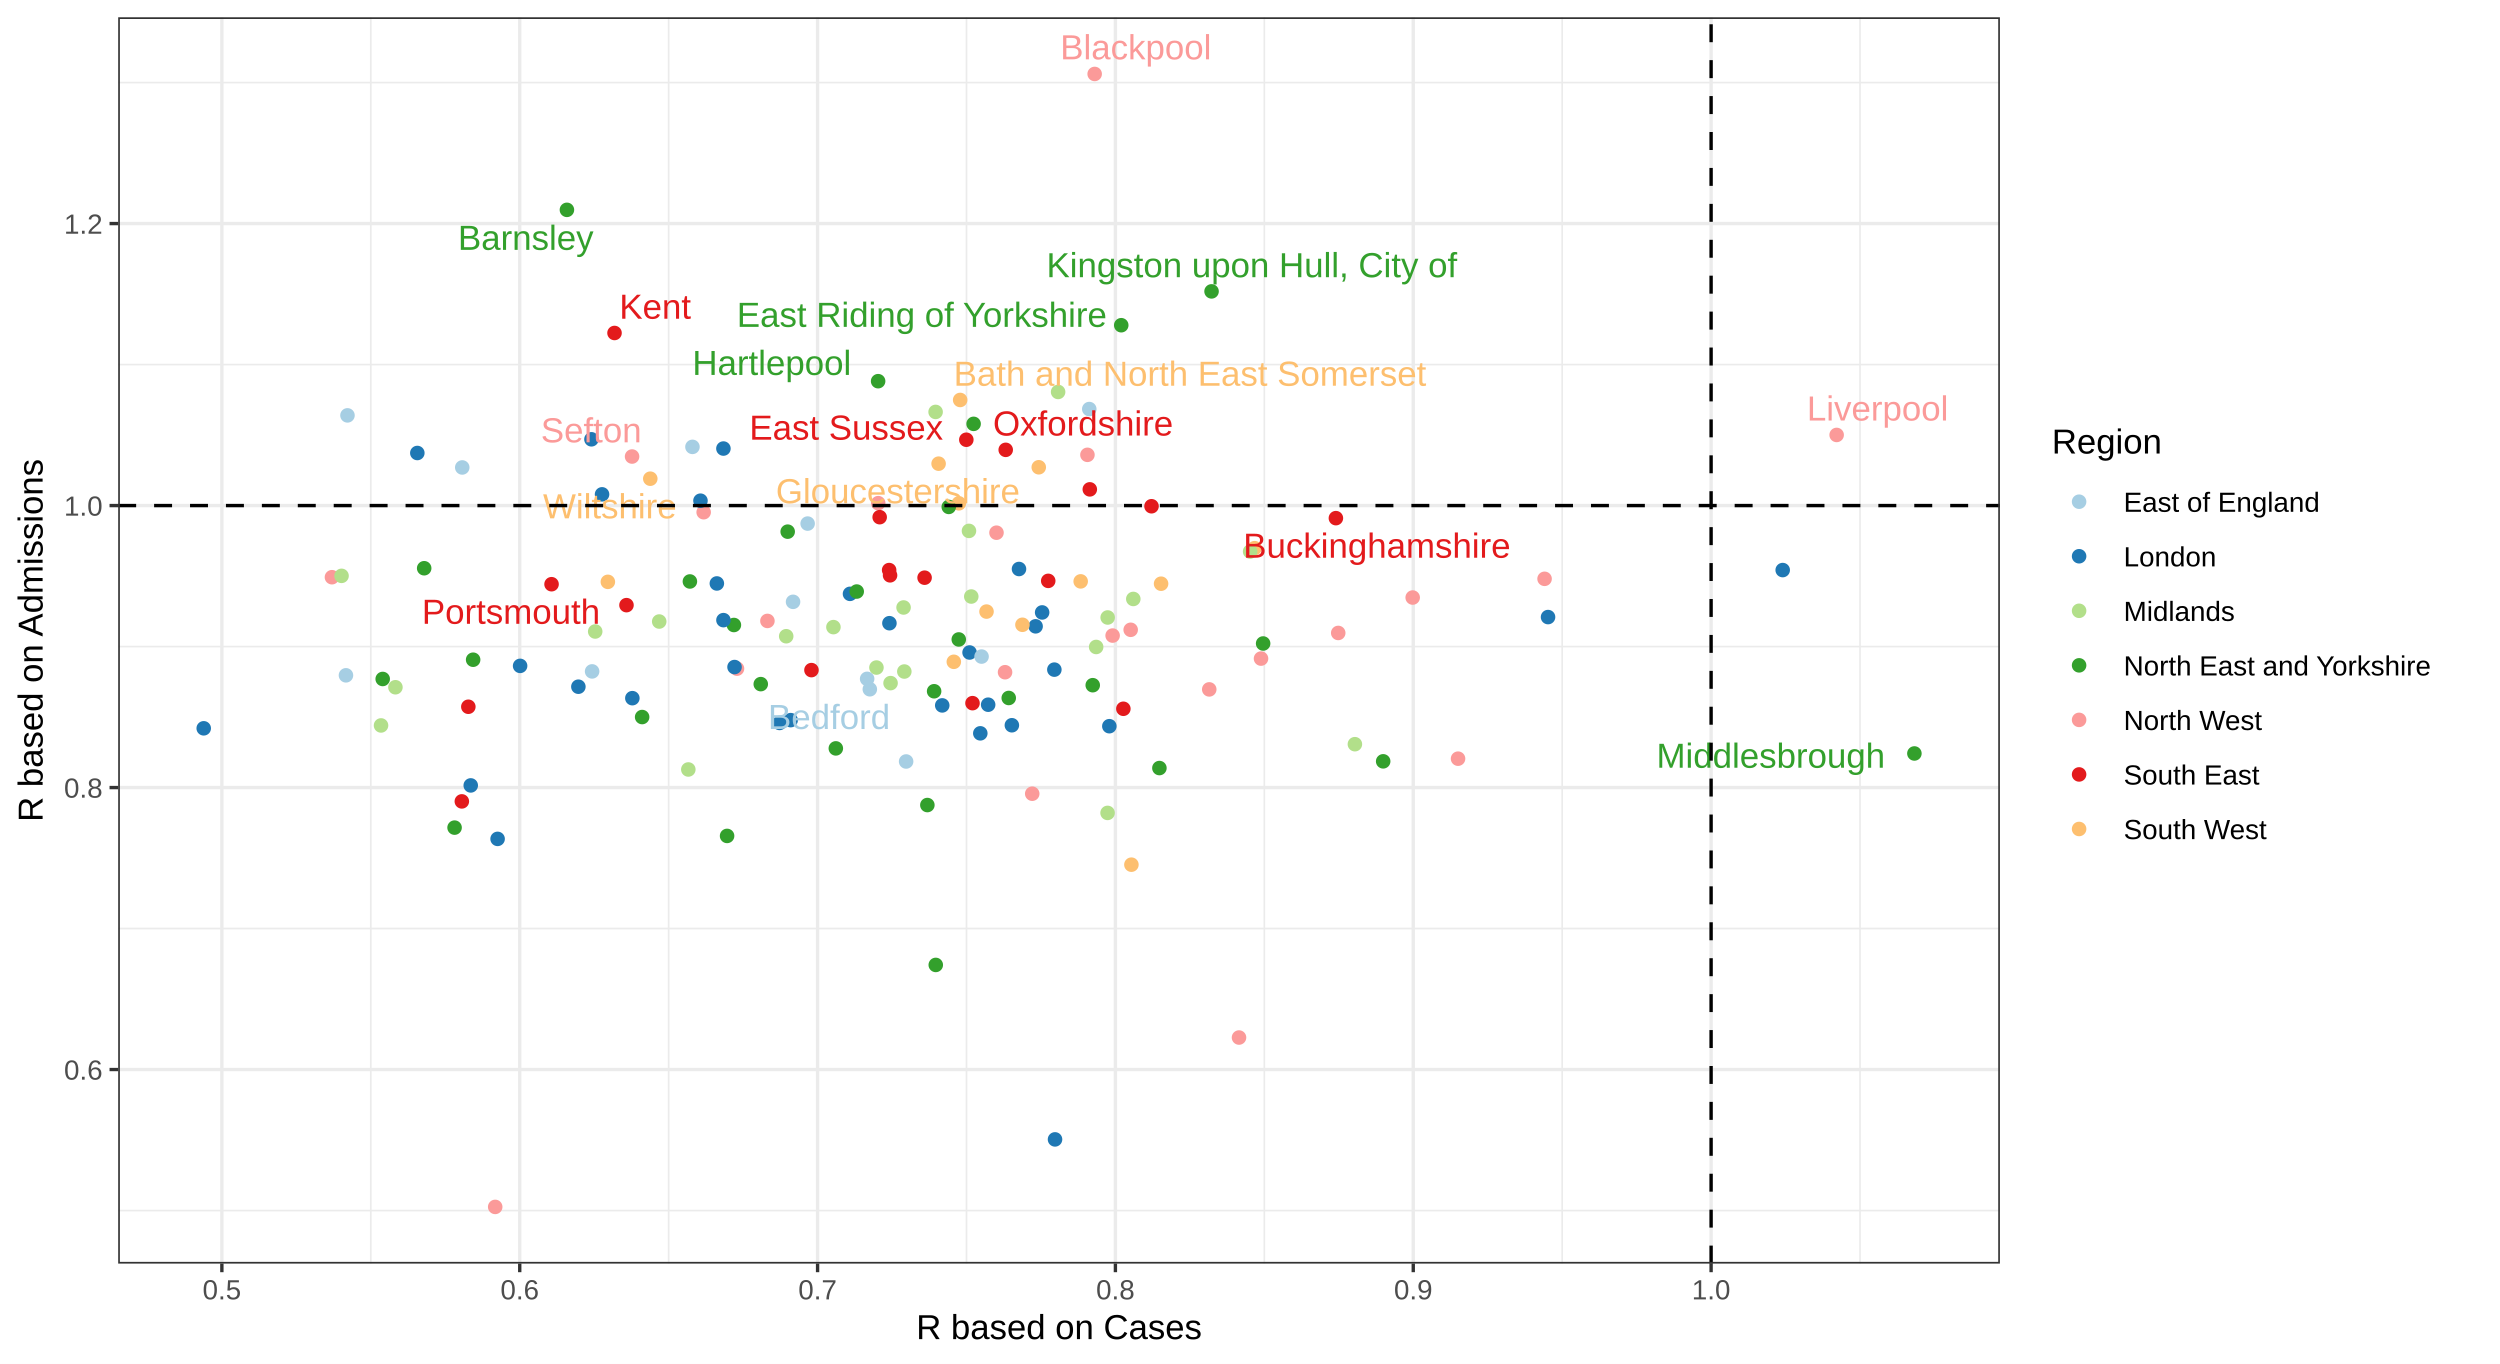
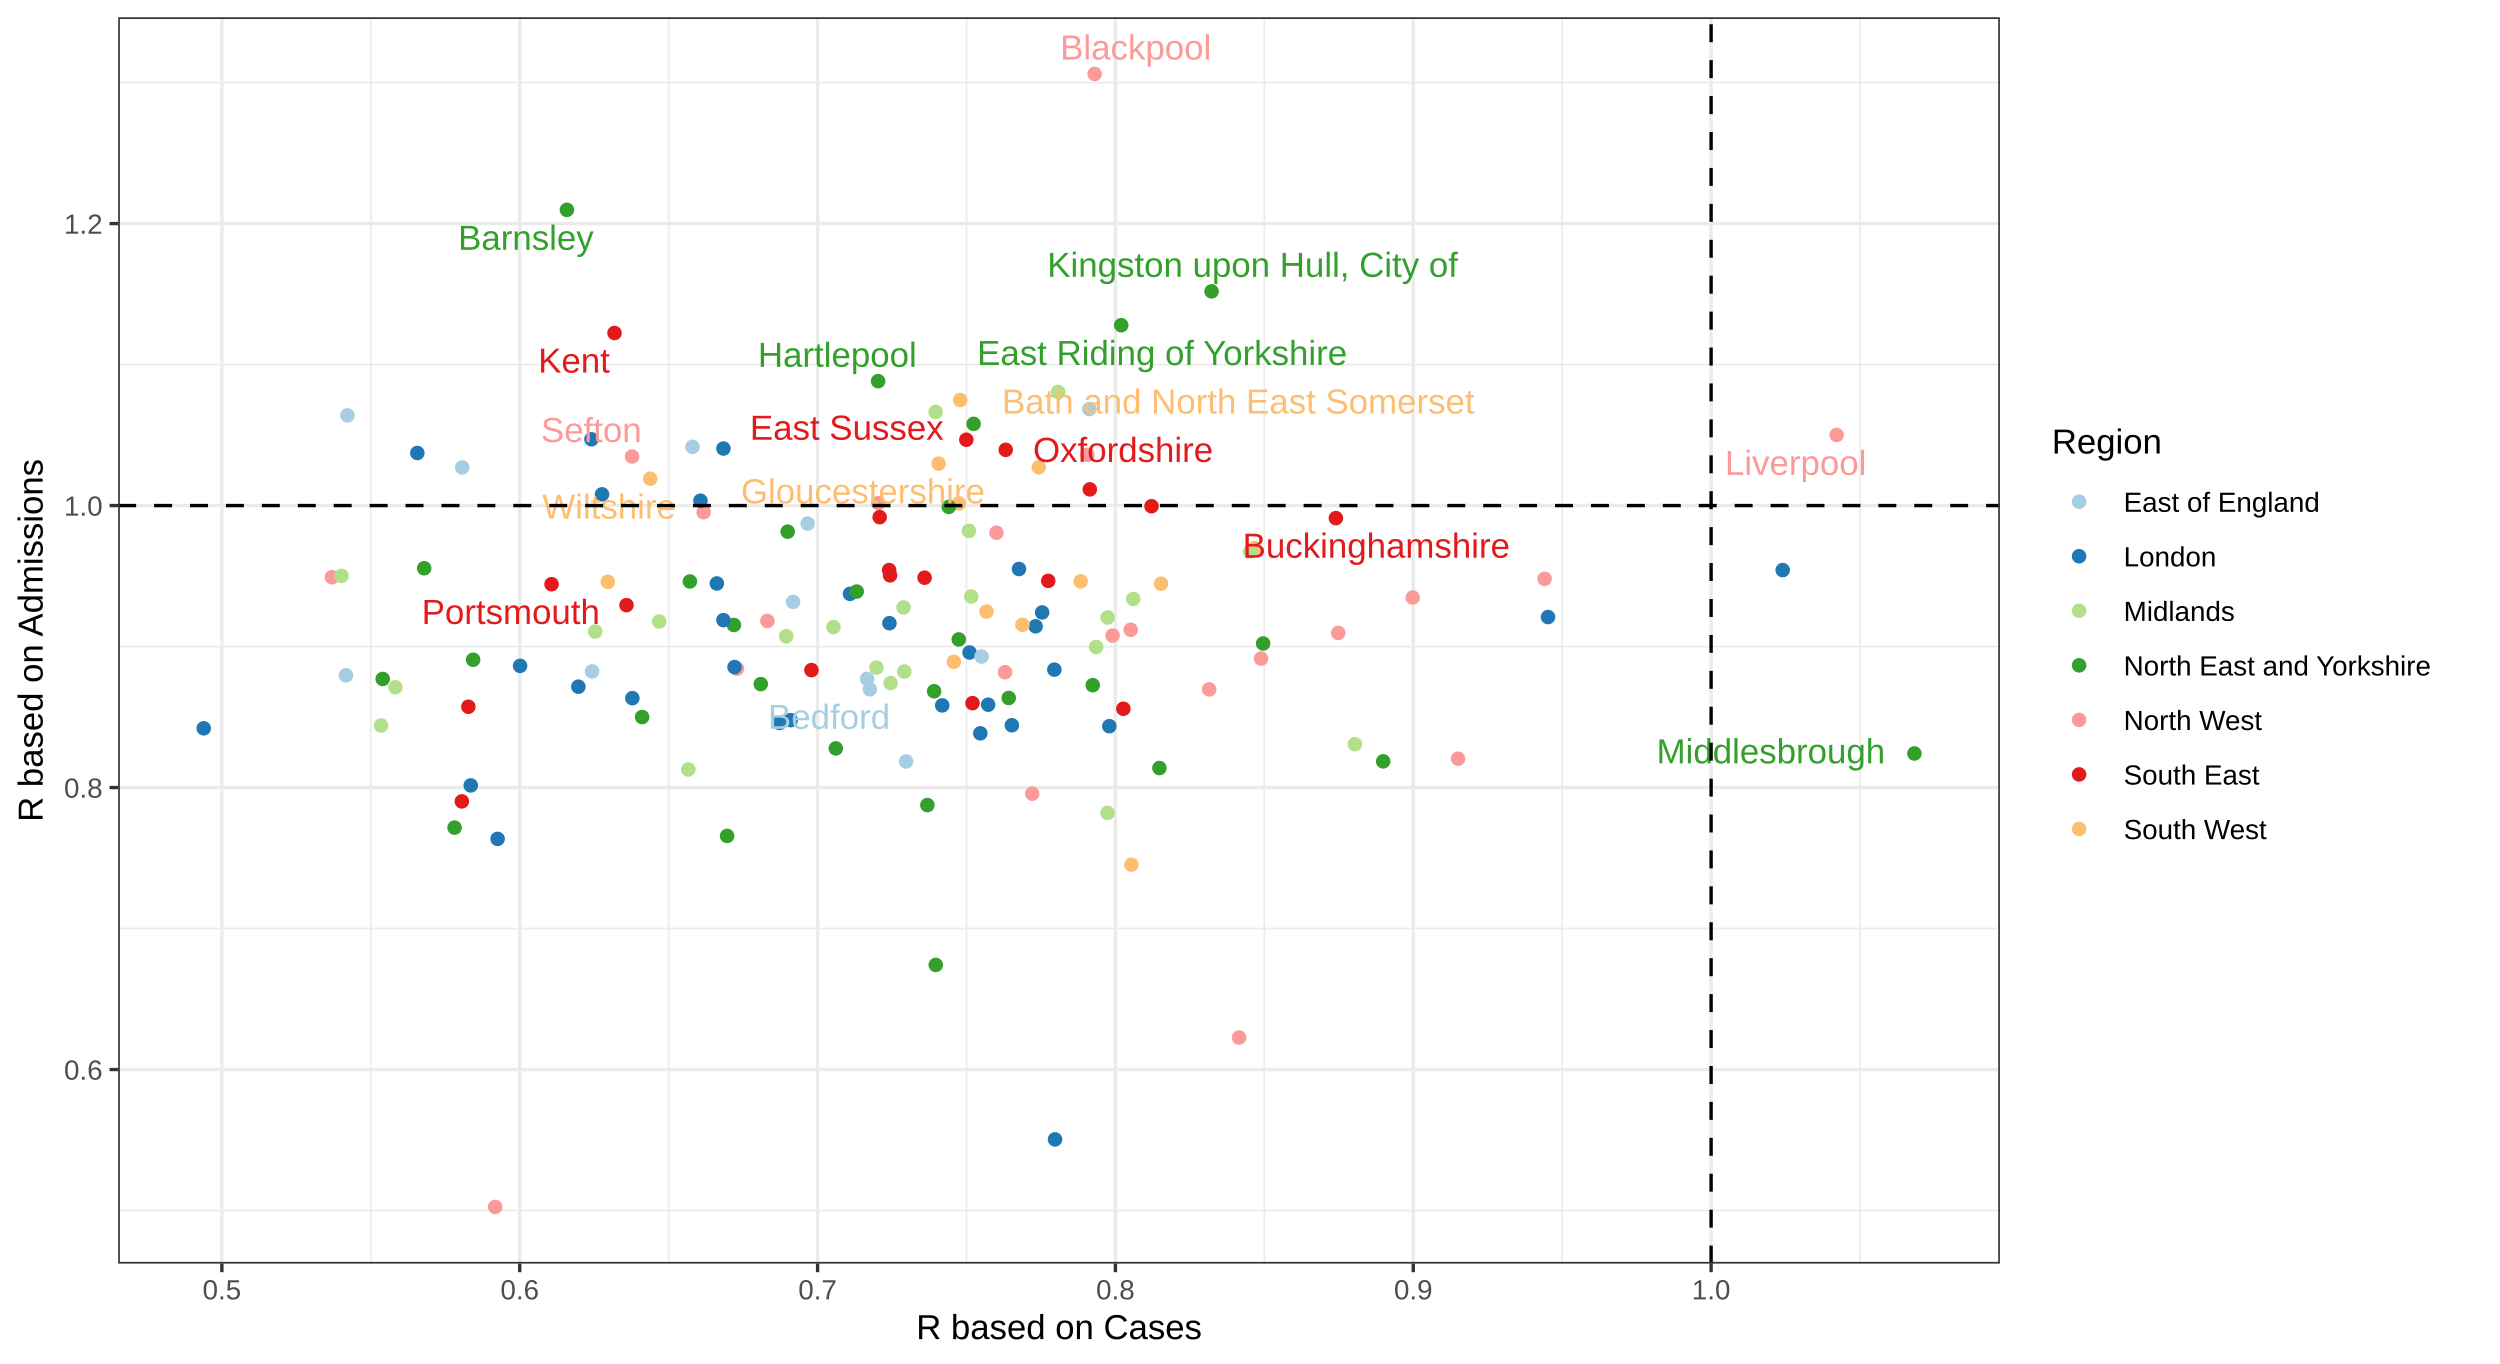
<svg xmlns="http://www.w3.org/2000/svg" class="svglite" width="792.00pt" height="432.00pt" viewBox="0 0 792.00 432.00">
  <defs>
    <style type="text/css">
    .svglite line, .svglite polyline, .svglite polygon, .svglite path, .svglite rect, .svglite circle {
      fill: none;
      stroke: #000000;
      stroke-linecap: round;
      stroke-linejoin: round;
      stroke-miterlimit: 10.00;
    }
    .svglite text {
      white-space: pre;
    }
  </style>
  </defs>
  <rect width="100%" height="100%" style="stroke: none; fill: #FFFFFF;" />
  <defs>
    <clipPath id="cpMC4wMHw3OTIuMDB8MC4wMHw0MzIuMDA=">
      <rect x="0.00" y="0.00" width="792.00" height="432.00" />
    </clipPath>
  </defs>
  <g clip-path="url(#cpMC4wMHw3OTIuMDB8MC4wMHw0MzIuMDA=)">
    <rect x="-0" y="0.00" width="792.00" height="432.00" style="stroke-width: 1.07; stroke: #FFFFFF; fill: #FFFFFF;" />
  </g>
  <defs>
    <clipPath id="cpMzcuNDR8NjMzLjU4fDUuNDh8NDAwLjI5">
      <rect x="37.44" y="5.48" width="596.13" height="394.82" />
    </clipPath>
  </defs>
  <g clip-path="url(#cpMzcuNDR8NjMzLjU4fDUuNDh8NDAwLjI5)">
    <rect x="37.44" y="5.48" width="596.13" height="394.82" style="stroke-width: 1.07; stroke: none; fill: #FFFFFF;" />
    <polyline points="37.44,383.50 633.58,383.50 " style="stroke-width: 0.53; stroke: #EBEBEB; stroke-linecap: butt;" />
    <polyline points="37.44,294.16 633.58,294.16 " style="stroke-width: 0.53; stroke: #EBEBEB; stroke-linecap: butt;" />
    <polyline points="37.44,204.83 633.58,204.83 " style="stroke-width: 0.53; stroke: #EBEBEB; stroke-linecap: butt;" />
    <polyline points="37.44,115.50 633.58,115.50 " style="stroke-width: 0.53; stroke: #EBEBEB; stroke-linecap: butt;" />
    <polyline points="37.44,26.16 633.58,26.16 " style="stroke-width: 0.53; stroke: #EBEBEB; stroke-linecap: butt;" />
    <polyline points="117.47,400.29 117.47,5.48 " style="stroke-width: 0.53; stroke: #EBEBEB; stroke-linecap: butt;" />
    <polyline points="211.83,400.29 211.83,5.48 " style="stroke-width: 0.53; stroke: #EBEBEB; stroke-linecap: butt;" />
    <polyline points="306.19,400.29 306.19,5.48 " style="stroke-width: 0.53; stroke: #EBEBEB; stroke-linecap: butt;" />
    <polyline points="400.54,400.29 400.54,5.48 " style="stroke-width: 0.53; stroke: #EBEBEB; stroke-linecap: butt;" />
    <polyline points="494.90,400.29 494.90,5.48 " style="stroke-width: 0.53; stroke: #EBEBEB; stroke-linecap: butt;" />
    <polyline points="589.26,400.29 589.26,5.48 " style="stroke-width: 0.53; stroke: #EBEBEB; stroke-linecap: butt;" />
    <polyline points="37.44,338.83 633.58,338.83 " style="stroke-width: 1.07; stroke: #EBEBEB; stroke-linecap: butt;" />
    <polyline points="37.44,249.50 633.58,249.50 " style="stroke-width: 1.07; stroke: #EBEBEB; stroke-linecap: butt;" />
    <polyline points="37.44,160.16 633.58,160.16 " style="stroke-width: 1.07; stroke: #EBEBEB; stroke-linecap: butt;" />
    <polyline points="37.44,70.83 633.58,70.83 " style="stroke-width: 1.07; stroke: #EBEBEB; stroke-linecap: butt;" />
    <polyline points="70.29,400.29 70.29,5.48 " style="stroke-width: 1.07; stroke: #EBEBEB; stroke-linecap: butt;" />
    <polyline points="164.65,400.29 164.65,5.48 " style="stroke-width: 1.07; stroke: #EBEBEB; stroke-linecap: butt;" />
    <polyline points="259.01,400.29 259.01,5.48 " style="stroke-width: 1.07; stroke: #EBEBEB; stroke-linecap: butt;" />
    <polyline points="353.36,400.29 353.36,5.48 " style="stroke-width: 1.07; stroke: #EBEBEB; stroke-linecap: butt;" />
    <polyline points="447.72,400.29 447.72,5.48 " style="stroke-width: 1.07; stroke: #EBEBEB; stroke-linecap: butt;" />
    <polyline points="542.08,400.29 542.08,5.48 " style="stroke-width: 1.07; stroke: #EBEBEB; stroke-linecap: butt;" />
    <circle cx="328.08" cy="198.42" r="1.95" style="stroke-width: 0.71; stroke: #1F78B4; fill: #1F78B4;" />
    <circle cx="229.18" cy="142.10" r="1.95" style="stroke-width: 0.71; stroke: #1F78B4; fill: #1F78B4;" />
    <circle cx="179.60" cy="66.48" r="1.95" style="stroke-width: 0.71; stroke: #33A02C; fill: #33A02C;" />
    <circle cx="304.18" cy="126.71" r="1.95" style="stroke-width: 0.71; stroke: #FDBF6F; fill: #FDBF6F;" />
    <circle cx="275.56" cy="218.36" r="1.95" style="stroke-width: 0.71; stroke: #A6CEE3; fill: #A6CEE3;" />
    <circle cx="334.02" cy="212.14" r="1.95" style="stroke-width: 0.71; stroke: #1F78B4; fill: #1F78B4;" />
    <circle cx="282.13" cy="216.41" r="1.95" style="stroke-width: 0.71; stroke: #B2DF8A; fill: #B2DF8A;" />
    <circle cx="327.01" cy="251.45" r="1.95" style="stroke-width: 0.71; stroke: #FB9A99; fill: #FB9A99;" />
    <circle cx="346.79" cy="23.43" r="1.95" style="stroke-width: 0.71; stroke: #FB9A99; fill: #FB9A99;" />
    <circle cx="392.52" cy="328.69" r="1.95" style="stroke-width: 0.71; stroke: #FB9A99; fill: #FB9A99;" />
    <circle cx="303.77" cy="159.45" r="1.95" style="stroke-width: 0.71; stroke: #FDBF6F; fill: #FDBF6F;" />
    <circle cx="198.47" cy="191.71" r="1.95" style="stroke-width: 0.71; stroke: #E31A1C; fill: #E31A1C;" />
    <circle cx="293.79" cy="255.04" r="1.95" style="stroke-width: 0.71; stroke: #33A02C; fill: #33A02C;" />
    <circle cx="227.10" cy="184.84" r="1.95" style="stroke-width: 0.71; stroke: #1F78B4; fill: #1F78B4;" />
    <circle cx="364.80" cy="160.38" r="1.95" style="stroke-width: 0.71; stroke: #E31A1C; fill: #E31A1C;" />
    <circle cx="192.57" cy="184.33" r="1.95" style="stroke-width: 0.71; stroke: #FDBF6F; fill: #FDBF6F;" />
    <circle cx="149.13" cy="248.82" r="1.95" style="stroke-width: 0.71; stroke: #1F78B4; fill: #1F78B4;" />
    <circle cx="423.21" cy="164.15" r="1.95" style="stroke-width: 0.71; stroke: #E31A1C; fill: #E31A1C;" />
    <circle cx="318.40" cy="212.96" r="1.95" style="stroke-width: 0.71; stroke: #FB9A99; fill: #FB9A99;" />
    <circle cx="264.79" cy="237.09" r="1.95" style="stroke-width: 0.71; stroke: #33A02C; fill: #33A02C;" />
    <circle cx="251.24" cy="190.66" r="1.95" style="stroke-width: 0.71; stroke: #A6CEE3; fill: #A6CEE3;" />
    <circle cx="330.15" cy="194.02" r="1.95" style="stroke-width: 0.71; stroke: #1F78B4; fill: #1F78B4;" />
    <circle cx="274.71" cy="215.06" r="1.95" style="stroke-width: 0.71; stroke: #A6CEE3; fill: #A6CEE3;" />
    <circle cx="315.69" cy="168.76" r="1.95" style="stroke-width: 0.71; stroke: #FB9A99; fill: #FB9A99;" />
    <circle cx="344.50" cy="144.09" r="1.95" style="stroke-width: 0.71; stroke: #FB9A99; fill: #FB9A99;" />
    <circle cx="367.30" cy="243.32" r="1.95" style="stroke-width: 0.71; stroke: #33A02C; fill: #33A02C;" />
    <circle cx="307.70" cy="188.98" r="1.95" style="stroke-width: 0.71; stroke: #B2DF8A; fill: #B2DF8A;" />
    <circle cx="334.23" cy="360.96" r="1.95" style="stroke-width: 0.71; stroke: #1F78B4; fill: #1F78B4;" />
    <circle cx="232.50" cy="198.00" r="1.95" style="stroke-width: 0.71; stroke: #33A02C; fill: #33A02C;" />
    <circle cx="241.01" cy="216.73" r="1.95" style="stroke-width: 0.71; stroke: #33A02C; fill: #33A02C;" />
    <circle cx="277.66" cy="211.48" r="1.95" style="stroke-width: 0.71; stroke: #B2DF8A; fill: #B2DF8A;" />
    <circle cx="335.21" cy="124.17" r="1.95" style="stroke-width: 0.71; stroke: #B2DF8A; fill: #B2DF8A;" />
    <circle cx="302.17" cy="209.66" r="1.95" style="stroke-width: 0.71; stroke: #FDBF6F; fill: #FDBF6F;" />
    <circle cx="296.45" cy="305.69" r="1.95" style="stroke-width: 0.71; stroke: #33A02C; fill: #33A02C;" />
    <circle cx="329.08" cy="148.03" r="1.95" style="stroke-width: 0.71; stroke: #FDBF6F; fill: #FDBF6F;" />
    <circle cx="286.25" cy="192.45" r="1.95" style="stroke-width: 0.71; stroke: #B2DF8A; fill: #B2DF8A;" />
    <circle cx="281.77" cy="197.43" r="1.95" style="stroke-width: 0.71; stroke: #1F78B4; fill: #1F78B4;" />
    <circle cx="355.21" cy="103.03" r="1.95" style="stroke-width: 0.71; stroke: #33A02C; fill: #33A02C;" />
    <circle cx="306.13" cy="139.31" r="1.95" style="stroke-width: 0.71; stroke: #E31A1C; fill: #E31A1C;" />
    <circle cx="187.37" cy="139.17" r="1.95" style="stroke-width: 0.71; stroke: #1F78B4; fill: #1F78B4;" />
    <circle cx="110.08" cy="131.59" r="1.95" style="stroke-width: 0.71; stroke: #A6CEE3; fill: #A6CEE3;" />
    <circle cx="230.34" cy="264.82" r="1.95" style="stroke-width: 0.71; stroke: #33A02C; fill: #33A02C;" />
    <circle cx="297.35" cy="146.89" r="1.95" style="stroke-width: 0.71; stroke: #FDBF6F; fill: #FDBF6F;" />
    <circle cx="183.23" cy="217.55" r="1.95" style="stroke-width: 0.71; stroke: #1F78B4; fill: #1F78B4;" />
    <circle cx="358.20" cy="199.52" r="1.95" style="stroke-width: 0.71; stroke: #FB9A99; fill: #FB9A99;" />
    <circle cx="564.76" cy="180.60" r="1.95" style="stroke-width: 0.71; stroke: #1F78B4; fill: #1F78B4;" />
    <circle cx="257.07" cy="212.29" r="1.95" style="stroke-width: 0.71; stroke: #E31A1C; fill: #E31A1C;" />
    <circle cx="313.05" cy="223.25" r="1.95" style="stroke-width: 0.71; stroke: #1F78B4; fill: #1F78B4;" />
    <circle cx="307.16" cy="206.71" r="1.95" style="stroke-width: 0.71; stroke: #1F78B4; fill: #1F78B4;" />
    <circle cx="278.19" cy="120.76" r="1.95" style="stroke-width: 0.71; stroke: #33A02C; fill: #33A02C;" />
    <circle cx="269.28" cy="188.13" r="1.95" style="stroke-width: 0.71; stroke: #1F78B4; fill: #1F78B4;" />
    <circle cx="306.97" cy="168.19" r="1.95" style="stroke-width: 0.71; stroke: #B2DF8A; fill: #B2DF8A;" />
    <circle cx="146.44" cy="148.09" r="1.95" style="stroke-width: 0.71; stroke: #A6CEE3; fill: #A6CEE3;" />
    <circle cx="351.44" cy="230.06" r="1.95" style="stroke-width: 0.71; stroke: #1F78B4; fill: #1F78B4;" />
    <circle cx="250.48" cy="228.14" r="1.95" style="stroke-width: 0.71; stroke: #1F78B4; fill: #1F78B4;" />
    <circle cx="345.25" cy="155.03" r="1.95" style="stroke-width: 0.71; stroke: #E31A1C; fill: #E31A1C;" />
    <circle cx="157.64" cy="265.76" r="1.95" style="stroke-width: 0.71; stroke: #1F78B4; fill: #1F78B4;" />
    <circle cx="490.42" cy="195.49" r="1.95" style="stroke-width: 0.71; stroke: #1F78B4; fill: #1F78B4;" />
    <circle cx="194.68" cy="105.49" r="1.95" style="stroke-width: 0.71; stroke: #E31A1C; fill: #E31A1C;" />
    <circle cx="383.82" cy="92.31" r="1.95" style="stroke-width: 0.71; stroke: #33A02C; fill: #33A02C;" />
    <circle cx="320.56" cy="229.76" r="1.95" style="stroke-width: 0.71; stroke: #1F78B4; fill: #1F78B4;" />
    <circle cx="303.74" cy="202.58" r="1.95" style="stroke-width: 0.71; stroke: #33A02C; fill: #33A02C;" />
    <circle cx="105.16" cy="182.86" r="1.95" style="stroke-width: 0.71; stroke: #FB9A99; fill: #FB9A99;" />
    <circle cx="64.54" cy="230.73" r="1.95" style="stroke-width: 0.71; stroke: #1F78B4; fill: #1F78B4;" />
    <circle cx="222.92" cy="162.27" r="1.95" style="stroke-width: 0.71; stroke: #FB9A99; fill: #FB9A99;" />
    <circle cx="295.93" cy="218.99" r="1.95" style="stroke-width: 0.71; stroke: #33A02C; fill: #33A02C;" />
    <circle cx="208.84" cy="196.90" r="1.95" style="stroke-width: 0.71; stroke: #B2DF8A; fill: #B2DF8A;" />
    <circle cx="264.03" cy="198.67" r="1.95" style="stroke-width: 0.71; stroke: #B2DF8A; fill: #B2DF8A;" />
    <circle cx="246.97" cy="229.03" r="1.95" style="stroke-width: 0.71; stroke: #1F78B4; fill: #1F78B4;" />
    <circle cx="108.20" cy="182.43" r="1.95" style="stroke-width: 0.71; stroke: #B2DF8A; fill: #B2DF8A;" />
    <circle cx="581.85" cy="137.79" r="1.95" style="stroke-width: 0.71; stroke: #FB9A99; fill: #FB9A99;" />
    <circle cx="187.58" cy="212.70" r="1.95" style="stroke-width: 0.71; stroke: #A6CEE3; fill: #A6CEE3;" />
    <circle cx="233.48" cy="211.83" r="1.95" style="stroke-width: 0.71; stroke: #FB9A99; fill: #FB9A99;" />
    <circle cx="148.37" cy="223.90" r="1.95" style="stroke-width: 0.71; stroke: #E31A1C; fill: #E31A1C;" />
    <circle cx="132.21" cy="143.51" r="1.95" style="stroke-width: 0.71; stroke: #1F78B4; fill: #1F78B4;" />
    <circle cx="606.48" cy="238.70" r="1.95" style="stroke-width: 0.71; stroke: #33A02C; fill: #33A02C;" />
    <circle cx="287.06" cy="241.24" r="1.95" style="stroke-width: 0.71; stroke: #A6CEE3; fill: #A6CEE3;" />
    <circle cx="300.57" cy="160.59" r="1.95" style="stroke-width: 0.71; stroke: #33A02C; fill: #33A02C;" />
    <circle cx="298.50" cy="223.47" r="1.95" style="stroke-width: 0.71; stroke: #1F78B4; fill: #1F78B4;" />
    <circle cx="109.60" cy="213.94" r="1.95" style="stroke-width: 0.71; stroke: #A6CEE3; fill: #A6CEE3;" />
    <circle cx="149.89" cy="209.00" r="1.95" style="stroke-width: 0.71; stroke: #33A02C; fill: #33A02C;" />
    <circle cx="319.57" cy="221.12" r="1.95" style="stroke-width: 0.71; stroke: #33A02C; fill: #33A02C;" />
    <circle cx="312.53" cy="193.75" r="1.95" style="stroke-width: 0.71; stroke: #FDBF6F; fill: #FDBF6F;" />
    <circle cx="346.18" cy="217.07" r="1.95" style="stroke-width: 0.71; stroke: #33A02C; fill: #33A02C;" />
    <circle cx="400.16" cy="203.86" r="1.95" style="stroke-width: 0.71; stroke: #33A02C; fill: #33A02C;" />
    <circle cx="188.56" cy="200.06" r="1.95" style="stroke-width: 0.71; stroke: #B2DF8A; fill: #B2DF8A;" />
    <circle cx="203.43" cy="227.16" r="1.95" style="stroke-width: 0.71; stroke: #33A02C; fill: #33A02C;" />
    <circle cx="125.27" cy="217.72" r="1.95" style="stroke-width: 0.71; stroke: #B2DF8A; fill: #B2DF8A;" />
    <circle cx="120.71" cy="229.82" r="1.95" style="stroke-width: 0.71; stroke: #B2DF8A; fill: #B2DF8A;" />
    <circle cx="399.49" cy="208.64" r="1.95" style="stroke-width: 0.71; stroke: #FB9A99; fill: #FB9A99;" />
    <circle cx="318.61" cy="142.51" r="1.95" style="stroke-width: 0.71; stroke: #E31A1C; fill: #E31A1C;" />
    <circle cx="310.96" cy="208.00" r="1.95" style="stroke-width: 0.71; stroke: #A6CEE3; fill: #A6CEE3;" />
    <circle cx="342.36" cy="184.18" r="1.95" style="stroke-width: 0.71; stroke: #FDBF6F; fill: #FDBF6F;" />
    <circle cx="174.73" cy="185.08" r="1.95" style="stroke-width: 0.71; stroke: #E31A1C; fill: #E31A1C;" />
    <circle cx="332.08" cy="184.02" r="1.95" style="stroke-width: 0.71; stroke: #E31A1C; fill: #E31A1C;" />
    <circle cx="229.19" cy="196.46" r="1.95" style="stroke-width: 0.71; stroke: #1F78B4; fill: #1F78B4;" />
    <circle cx="438.19" cy="241.19" r="1.95" style="stroke-width: 0.71; stroke: #33A02C; fill: #33A02C;" />
    <circle cx="164.77" cy="210.95" r="1.95" style="stroke-width: 0.71; stroke: #1F78B4; fill: #1F78B4;" />
    <circle cx="352.48" cy="201.35" r="1.95" style="stroke-width: 0.71; stroke: #FB9A99; fill: #FB9A99;" />
    <circle cx="144.01" cy="262.19" r="1.95" style="stroke-width: 0.71; stroke: #33A02C; fill: #33A02C;" />
    <circle cx="461.91" cy="240.35" r="1.95" style="stroke-width: 0.71; stroke: #FB9A99; fill: #FB9A99;" />
    <circle cx="218.06" cy="243.77" r="1.95" style="stroke-width: 0.71; stroke: #B2DF8A; fill: #B2DF8A;" />
    <circle cx="200.24" cy="144.63" r="1.95" style="stroke-width: 0.71; stroke: #FB9A99; fill: #FB9A99;" />
    <circle cx="121.24" cy="215.10" r="1.95" style="stroke-width: 0.71; stroke: #33A02C; fill: #33A02C;" />
    <circle cx="359.03" cy="189.75" r="1.95" style="stroke-width: 0.71; stroke: #B2DF8A; fill: #B2DF8A;" />
    <circle cx="355.88" cy="224.54" r="1.95" style="stroke-width: 0.71; stroke: #E31A1C; fill: #E31A1C;" />
    <circle cx="286.49" cy="212.74" r="1.95" style="stroke-width: 0.71; stroke: #B2DF8A; fill: #B2DF8A;" />
    <circle cx="323.91" cy="197.93" r="1.95" style="stroke-width: 0.71; stroke: #FDBF6F; fill: #FDBF6F;" />
    <circle cx="397.46" cy="173.66" r="1.95" style="stroke-width: 0.71; stroke: #FDBF6F; fill: #FDBF6F;" />
    <circle cx="218.56" cy="184.21" r="1.95" style="stroke-width: 0.71; stroke: #33A02C; fill: #33A02C;" />
    <circle cx="281.68" cy="180.60" r="1.95" style="stroke-width: 0.71; stroke: #E31A1C; fill: #E31A1C;" />
    <circle cx="219.37" cy="141.57" r="1.95" style="stroke-width: 0.71; stroke: #A6CEE3; fill: #A6CEE3;" />
    <circle cx="310.56" cy="232.32" r="1.95" style="stroke-width: 0.71; stroke: #1F78B4; fill: #1F78B4;" />
    <circle cx="489.32" cy="183.37" r="1.95" style="stroke-width: 0.71; stroke: #FB9A99; fill: #FB9A99;" />
    <circle cx="347.26" cy="204.96" r="1.95" style="stroke-width: 0.71; stroke: #B2DF8A; fill: #B2DF8A;" />
    <circle cx="278.22" cy="159.40" r="1.95" style="stroke-width: 0.71; stroke: #FB9A99; fill: #FB9A99;" />
    <circle cx="308.44" cy="134.28" r="1.95" style="stroke-width: 0.71; stroke: #33A02C; fill: #33A02C;" />
    <circle cx="249.07" cy="201.56" r="1.95" style="stroke-width: 0.71; stroke: #B2DF8A; fill: #B2DF8A;" />
    <circle cx="255.86" cy="165.87" r="1.95" style="stroke-width: 0.71; stroke: #A6CEE3; fill: #A6CEE3;" />
    <circle cx="271.41" cy="187.40" r="1.95" style="stroke-width: 0.71; stroke: #33A02C; fill: #33A02C;" />
    <circle cx="146.31" cy="253.88" r="1.95" style="stroke-width: 0.71; stroke: #E31A1C; fill: #E31A1C;" />
    <circle cx="221.91" cy="158.62" r="1.95" style="stroke-width: 0.71; stroke: #1F78B4; fill: #1F78B4;" />
    <circle cx="358.43" cy="273.93" r="1.95" style="stroke-width: 0.71; stroke: #FDBF6F; fill: #FDBF6F;" />
    <circle cx="243.12" cy="196.71" r="1.95" style="stroke-width: 0.71; stroke: #FB9A99; fill: #FB9A99;" />
    <circle cx="350.91" cy="195.62" r="1.95" style="stroke-width: 0.71; stroke: #B2DF8A; fill: #B2DF8A;" />
    <circle cx="345.08" cy="129.59" r="1.95" style="stroke-width: 0.71; stroke: #A6CEE3; fill: #A6CEE3;" />
    <circle cx="367.83" cy="184.92" r="1.95" style="stroke-width: 0.71; stroke: #FDBF6F; fill: #FDBF6F;" />
    <circle cx="232.70" cy="211.32" r="1.95" style="stroke-width: 0.71; stroke: #1F78B4; fill: #1F78B4;" />
    <circle cx="423.95" cy="200.52" r="1.95" style="stroke-width: 0.71; stroke: #FB9A99; fill: #FB9A99;" />
    <circle cx="134.38" cy="180.02" r="1.95" style="stroke-width: 0.71; stroke: #33A02C; fill: #33A02C;" />
    <circle cx="429.23" cy="235.76" r="1.95" style="stroke-width: 0.71; stroke: #B2DF8A; fill: #B2DF8A;" />
    <circle cx="200.33" cy="221.18" r="1.95" style="stroke-width: 0.71; stroke: #1F78B4; fill: #1F78B4;" />
    <circle cx="190.73" cy="156.61" r="1.95" style="stroke-width: 0.71; stroke: #1F78B4; fill: #1F78B4;" />
    <circle cx="383.09" cy="218.40" r="1.95" style="stroke-width: 0.71; stroke: #FB9A99; fill: #FB9A99;" />
    <circle cx="296.40" cy="130.50" r="1.95" style="stroke-width: 0.71; stroke: #B2DF8A; fill: #B2DF8A;" />
    <circle cx="292.91" cy="183.01" r="1.95" style="stroke-width: 0.71; stroke: #E31A1C; fill: #E31A1C;" />
    <circle cx="278.68" cy="163.84" r="1.95" style="stroke-width: 0.71; stroke: #E31A1C; fill: #E31A1C;" />
    <circle cx="322.82" cy="180.26" r="1.95" style="stroke-width: 0.71; stroke: #1F78B4; fill: #1F78B4;" />
    <circle cx="156.88" cy="382.35" r="1.95" style="stroke-width: 0.71; stroke: #FB9A99; fill: #FB9A99;" />
    <circle cx="206.01" cy="151.65" r="1.95" style="stroke-width: 0.71; stroke: #FDBF6F; fill: #FDBF6F;" />
    <circle cx="308.09" cy="222.76" r="1.95" style="stroke-width: 0.71; stroke: #E31A1C; fill: #E31A1C;" />
    <circle cx="447.54" cy="189.30" r="1.95" style="stroke-width: 0.71; stroke: #FB9A99; fill: #FB9A99;" />
    <circle cx="281.97" cy="182.26" r="1.95" style="stroke-width: 0.71; stroke: #E31A1C; fill: #E31A1C;" />
    <circle cx="350.88" cy="257.53" r="1.95" style="stroke-width: 0.71; stroke: #B2DF8A; fill: #B2DF8A;" />
    <circle cx="396.04" cy="174.72" r="1.95" style="stroke-width: 0.71; stroke: #B2DF8A; fill: #B2DF8A;" />
    <circle cx="249.54" cy="168.43" r="1.95" style="stroke-width: 0.71; stroke: #33A02C; fill: #33A02C;" />
-     <text x="166.56" y="79.15" text-anchor="middle" style="font-size: 11.04px;fill: #33A02C; font-family: &quot;Liberation Sans&quot;;" textLength="47.79px" lengthAdjust="spacingAndGlyphs">Barnsley</text>
-     <text x="376.99" y="122.21" text-anchor="middle" style="font-size: 11.04px;fill: #FDBF6F; font-family: &quot;Liberation Sans&quot;;" textLength="167.75px" lengthAdjust="spacingAndGlyphs">Bath and North East Somerset</text>
-     <text x="262.64" y="230.94" text-anchor="middle" style="font-size: 11.04px;fill: #A6CEE3; font-family: &quot;Liberation Sans&quot;;" textLength="43.32px" lengthAdjust="spacingAndGlyphs">Bedford</text>
-     <text x="359.82" y="18.80" text-anchor="middle" style="font-size: 11.04px;fill: #FB9A99; font-family: &quot;Liberation Sans&quot;;" textLength="53.40px" lengthAdjust="spacingAndGlyphs">Blackpool</text>
-     <text x="436.20" y="176.69" text-anchor="middle" style="font-size: 11.04px;fill: #E31A1C; font-family: &quot;Liberation Sans&quot;;" textLength="95.44px" lengthAdjust="spacingAndGlyphs">Buckinghamshire</text>
-     <text x="292.04" y="103.55" text-anchor="middle" style="font-size: 11.04px;fill: #33A02C; font-family: &quot;Liberation Sans&quot;;" textLength="129.56px" lengthAdjust="spacingAndGlyphs">East Riding of Yorkshire</text>
-     <text x="268.08" y="139.29" text-anchor="middle" style="font-size: 11.04px;fill: #E31A1C; font-family: &quot;Liberation Sans&quot;;" textLength="65.92px" lengthAdjust="spacingAndGlyphs">East Sussex</text>
-     <text x="284.44" y="159.43" text-anchor="middle" style="font-size: 11.04px;fill: #FDBF6F; font-family: &quot;Liberation Sans&quot;;" textLength="86.49px" lengthAdjust="spacingAndGlyphs">Gloucestershire</text>
-     <text x="244.50" y="118.78" text-anchor="middle" style="font-size: 11.04px;fill: #33A02C; font-family: &quot;Liberation Sans&quot;;" textLength="57.33px" lengthAdjust="spacingAndGlyphs">Hartlepool</text>
-     <text x="207.56" y="100.97" text-anchor="middle" style="font-size: 11.04px;fill: #E31A1C; font-family: &quot;Liberation Sans&quot;;" textLength="24.80px" lengthAdjust="spacingAndGlyphs">Kent</text>
-     <text x="396.58" y="87.82" text-anchor="middle" style="font-size: 11.04px;fill: #33A02C; font-family: &quot;Liberation Sans&quot;;" textLength="147.04px" lengthAdjust="spacingAndGlyphs">Kingston upon Hull, City of</text>
-     <text x="594.83" y="133.22" text-anchor="middle" style="font-size: 11.04px;fill: #FB9A99; font-family: &quot;Liberation Sans&quot;;" textLength="50.63px" lengthAdjust="spacingAndGlyphs">Liverpool</text>
-     <text x="560.98" y="243.23" text-anchor="middle" style="font-size: 11.04px;fill: #33A02C; font-family: &quot;Liberation Sans&quot;;" textLength="81.20px" lengthAdjust="spacingAndGlyphs">Middlesbrough</text>
-     <text x="343.12" y="137.98" text-anchor="middle" style="font-size: 11.04px;fill: #E31A1C; font-family: &quot;Liberation Sans&quot;;" textLength="64.07px" lengthAdjust="spacingAndGlyphs">Oxfordshire</text>
-     <text x="161.88" y="197.62" text-anchor="middle" style="font-size: 11.04px;fill: #E31A1C; font-family: &quot;Liberation Sans&quot;;" textLength="63.41px" lengthAdjust="spacingAndGlyphs">Portsmouth</text>
-     <text x="187.30" y="140.13" text-anchor="middle" style="font-size: 11.04px;fill: #FB9A99; font-family: &quot;Liberation Sans&quot;;" textLength="35.54px" lengthAdjust="spacingAndGlyphs">Sefton</text>
-     <text x="193.19" y="164.20" text-anchor="middle" style="font-size: 11.04px;fill: #FDBF6F; font-family: &quot;Liberation Sans&quot;;" textLength="48.01px" lengthAdjust="spacingAndGlyphs">Wiltshire</text>
+     <text x="166.60" y="79.14" text-anchor="middle" style="font-size: 11.04px;fill: #33A02C; font-family: &quot;Liberation Sans&quot;;" textLength="47.79px" lengthAdjust="spacingAndGlyphs">Barnsley</text>
+     <text x="392.28" y="131.02" text-anchor="middle" style="font-size: 11.04px;fill: #FDBF6F; font-family: &quot;Liberation Sans&quot;;" textLength="167.75px" lengthAdjust="spacingAndGlyphs">Bath and North East Somerset</text>
+     <text x="262.64" y="230.91" text-anchor="middle" style="font-size: 11.04px;fill: #A6CEE3; font-family: &quot;Liberation Sans&quot;;" textLength="43.32px" lengthAdjust="spacingAndGlyphs">Bedford</text>
+     <text x="359.79" y="18.85" text-anchor="middle" style="font-size: 11.04px;fill: #FB9A99; font-family: &quot;Liberation Sans&quot;;" textLength="53.40px" lengthAdjust="spacingAndGlyphs">Blackpool</text>
+     <text x="436.01" y="176.69" text-anchor="middle" style="font-size: 11.04px;fill: #E31A1C; font-family: &quot;Liberation Sans&quot;;" textLength="95.44px" lengthAdjust="spacingAndGlyphs">Buckinghamshire</text>
+     <text x="368.16" y="115.64" text-anchor="middle" style="font-size: 11.04px;fill: #33A02C; font-family: &quot;Liberation Sans&quot;;" textLength="129.56px" lengthAdjust="spacingAndGlyphs">East Riding of Yorkshire</text>
+     <text x="268.25" y="139.31" text-anchor="middle" style="font-size: 11.04px;fill: #E31A1C; font-family: &quot;Liberation Sans&quot;;" textLength="65.92px" lengthAdjust="spacingAndGlyphs">East Sussex</text>
+     <text x="273.36" y="159.47" text-anchor="middle" style="font-size: 11.04px;fill: #FDBF6F; font-family: &quot;Liberation Sans&quot;;" textLength="86.49px" lengthAdjust="spacingAndGlyphs">Gloucestershire</text>
+     <text x="265.26" y="116.22" text-anchor="middle" style="font-size: 11.04px;fill: #33A02C; font-family: &quot;Liberation Sans&quot;;" textLength="57.33px" lengthAdjust="spacingAndGlyphs">Hartlepool</text>
+     <text x="181.85" y="118.05" text-anchor="middle" style="font-size: 11.04px;fill: #E31A1C; font-family: &quot;Liberation Sans&quot;;" textLength="24.80px" lengthAdjust="spacingAndGlyphs">Kent</text>
+     <text x="396.82" y="87.72" text-anchor="middle" style="font-size: 11.04px;fill: #33A02C; font-family: &quot;Liberation Sans&quot;;" textLength="147.04px" lengthAdjust="spacingAndGlyphs">Kingston upon Hull, City of</text>
+     <text x="568.86" y="150.45" text-anchor="middle" style="font-size: 11.04px;fill: #FB9A99; font-family: &quot;Liberation Sans&quot;;" textLength="50.63px" lengthAdjust="spacingAndGlyphs">Liverpool</text>
+     <text x="561.00" y="241.83" text-anchor="middle" style="font-size: 11.04px;fill: #33A02C; font-family: &quot;Liberation Sans&quot;;" textLength="81.20px" lengthAdjust="spacingAndGlyphs">Middlesbrough</text>
+     <text x="355.79" y="146.34" text-anchor="middle" style="font-size: 11.04px;fill: #E31A1C; font-family: &quot;Liberation Sans&quot;;" textLength="64.07px" lengthAdjust="spacingAndGlyphs">Oxfordshire</text>
+     <text x="161.81" y="197.67" text-anchor="middle" style="font-size: 11.04px;fill: #E31A1C; font-family: &quot;Liberation Sans&quot;;" textLength="63.41px" lengthAdjust="spacingAndGlyphs">Portsmouth</text>
+     <text x="187.32" y="140.05" text-anchor="middle" style="font-size: 11.04px;fill: #FB9A99; font-family: &quot;Liberation Sans&quot;;" textLength="35.54px" lengthAdjust="spacingAndGlyphs">Sefton</text>
+     <text x="192.97" y="164.32" text-anchor="middle" style="font-size: 11.04px;fill: #FDBF6F; font-family: &quot;Liberation Sans&quot;;" textLength="48.01px" lengthAdjust="spacingAndGlyphs">Wiltshire</text>
    <line x1="542.08" y1="400.29" x2="542.08" y2="5.48" style="stroke-width: 1.07; stroke-dasharray: 5.69,5.69; stroke-linecap: butt;" />
    <line x1="37.44" y1="160.16" x2="633.58" y2="160.16" style="stroke-width: 1.07; stroke-dasharray: 5.69,5.69; stroke-linecap: butt;" />
    <rect x="37.44" y="5.48" width="596.13" height="394.82" style="stroke-width: 1.07; stroke: #333333;" />
  </g>
  <g clip-path="url(#cpMC4wMHw3OTIuMDB8MC4wMHw0MzIuMDA=)">
    <text x="32.51" y="342.04" text-anchor="end" style="font-size: 8.80px;fill: #4D4D4D; font-family: &quot;Liberation Sans&quot;;" textLength="13.98px" lengthAdjust="spacingAndGlyphs">0.6</text>
    <text x="32.51" y="252.71" text-anchor="end" style="font-size: 8.80px;fill: #4D4D4D; font-family: &quot;Liberation Sans&quot;;" textLength="13.98px" lengthAdjust="spacingAndGlyphs">0.8</text>
    <text x="32.51" y="163.37" text-anchor="end" style="font-size: 8.80px;fill: #4D4D4D; font-family: &quot;Liberation Sans&quot;;" textLength="13.98px" lengthAdjust="spacingAndGlyphs">1.0</text>
    <text x="32.51" y="74.04" text-anchor="end" style="font-size: 8.80px;fill: #4D4D4D; font-family: &quot;Liberation Sans&quot;;" textLength="13.98px" lengthAdjust="spacingAndGlyphs">1.2</text>
    <polyline points="34.70,338.83 37.44,338.83 " style="stroke-width: 1.07; stroke: #333333; stroke-linecap: butt;" />
    <polyline points="34.70,249.50 37.44,249.50 " style="stroke-width: 1.07; stroke: #333333; stroke-linecap: butt;" />
    <polyline points="34.70,160.16 37.44,160.16 " style="stroke-width: 1.07; stroke: #333333; stroke-linecap: butt;" />
    <polyline points="34.70,70.83 37.44,70.83 " style="stroke-width: 1.07; stroke: #333333; stroke-linecap: butt;" />
    <polyline points="70.29,403.03 70.29,400.29 " style="stroke-width: 1.07; stroke: #333333; stroke-linecap: butt;" />
    <polyline points="164.65,403.03 164.65,400.29 " style="stroke-width: 1.07; stroke: #333333; stroke-linecap: butt;" />
    <polyline points="259.01,403.03 259.01,400.29 " style="stroke-width: 1.07; stroke: #333333; stroke-linecap: butt;" />
    <polyline points="353.36,403.03 353.36,400.29 " style="stroke-width: 1.07; stroke: #333333; stroke-linecap: butt;" />
    <polyline points="447.72,403.03 447.72,400.29 " style="stroke-width: 1.07; stroke: #333333; stroke-linecap: butt;" />
    <polyline points="542.08,403.03 542.08,400.29 " style="stroke-width: 1.07; stroke: #333333; stroke-linecap: butt;" />
    <text x="70.29" y="411.64" text-anchor="middle" style="font-size: 8.80px;fill: #4D4D4D; font-family: &quot;Liberation Sans&quot;;" textLength="13.98px" lengthAdjust="spacingAndGlyphs">0.5</text>
    <text x="164.65" y="411.64" text-anchor="middle" style="font-size: 8.80px;fill: #4D4D4D; font-family: &quot;Liberation Sans&quot;;" textLength="13.98px" lengthAdjust="spacingAndGlyphs">0.6</text>
    <text x="259.01" y="411.64" text-anchor="middle" style="font-size: 8.80px;fill: #4D4D4D; font-family: &quot;Liberation Sans&quot;;" textLength="13.98px" lengthAdjust="spacingAndGlyphs">0.7</text>
    <text x="353.36" y="411.64" text-anchor="middle" style="font-size: 8.80px;fill: #4D4D4D; font-family: &quot;Liberation Sans&quot;;" textLength="13.98px" lengthAdjust="spacingAndGlyphs">0.8</text>
    <text x="447.72" y="411.64" text-anchor="middle" style="font-size: 8.80px;fill: #4D4D4D; font-family: &quot;Liberation Sans&quot;;" textLength="13.98px" lengthAdjust="spacingAndGlyphs">0.9</text>
    <text x="542.08" y="411.64" text-anchor="middle" style="font-size: 8.80px;fill: #4D4D4D; font-family: &quot;Liberation Sans&quot;;" textLength="13.98px" lengthAdjust="spacingAndGlyphs">1.0</text>
    <text x="335.51" y="424.23" text-anchor="middle" style="font-size: 11.00px; font-family: &quot;Liberation Sans&quot;;" textLength="97.70px" lengthAdjust="spacingAndGlyphs">R based on Cases</text>
    <text transform="translate(13.50,202.89) rotate(-90)" text-anchor="middle" style="font-size: 11.00px; font-family: &quot;Liberation Sans&quot;;" textLength="127.09px" lengthAdjust="spacingAndGlyphs">R based on Admissions</text>
    <rect x="644.54" y="129.03" width="141.98" height="147.71" style="stroke-width: 1.07; stroke: none; fill: #FFFFFF;" />
    <text x="650.02" y="143.68" style="font-size: 11.00px; font-family: &quot;Liberation Sans&quot;;" textLength="37.66px" lengthAdjust="spacingAndGlyphs">Region</text>
    <rect x="650.02" y="150.30" width="17.28" height="17.28" style="stroke-width: 1.07; stroke: none; fill: #FFFFFF;" />
    <circle cx="658.66" cy="158.94" r="1.95" style="stroke-width: 0.71; stroke: #A6CEE3; fill: #A6CEE3;" />
    <rect x="650.02" y="167.58" width="17.28" height="17.28" style="stroke-width: 1.07; stroke: none; fill: #FFFFFF;" />
    <circle cx="658.66" cy="176.22" r="1.95" style="stroke-width: 0.71; stroke: #1F78B4; fill: #1F78B4;" />
    <rect x="650.02" y="184.86" width="17.28" height="17.28" style="stroke-width: 1.07; stroke: none; fill: #FFFFFF;" />
    <circle cx="658.66" cy="193.50" r="1.95" style="stroke-width: 0.71; stroke: #B2DF8A; fill: #B2DF8A;" />
    <rect x="650.02" y="202.14" width="17.28" height="17.28" style="stroke-width: 1.07; stroke: none; fill: #FFFFFF;" />
    <circle cx="658.66" cy="210.78" r="1.95" style="stroke-width: 0.71; stroke: #33A02C; fill: #33A02C;" />
    <rect x="650.02" y="219.42" width="17.28" height="17.28" style="stroke-width: 1.07; stroke: none; fill: #FFFFFF;" />
    <circle cx="658.66" cy="228.06" r="1.95" style="stroke-width: 0.71; stroke: #FB9A99; fill: #FB9A99;" />
    <rect x="650.02" y="236.70" width="17.28" height="17.28" style="stroke-width: 1.07; stroke: none; fill: #FFFFFF;" />
    <circle cx="658.66" cy="245.34" r="1.95" style="stroke-width: 0.71; stroke: #E31A1C; fill: #E31A1C;" />
    <rect x="650.02" y="253.98" width="17.28" height="17.28" style="stroke-width: 1.07; stroke: none; fill: #FFFFFF;" />
    <circle cx="658.66" cy="262.62" r="1.95" style="stroke-width: 0.71; stroke: #FDBF6F; fill: #FDBF6F;" />
    <text x="672.77" y="162.15" style="font-size: 8.80px; font-family: &quot;Liberation Sans&quot;;" textLength="68.77px" lengthAdjust="spacingAndGlyphs">East of England</text>
    <text x="672.77" y="179.43" style="font-size: 8.80px; font-family: &quot;Liberation Sans&quot;;" textLength="32.26px" lengthAdjust="spacingAndGlyphs">London</text>
    <text x="672.77" y="196.71" style="font-size: 8.80px; font-family: &quot;Liberation Sans&quot;;" textLength="39.21px" lengthAdjust="spacingAndGlyphs">Midlands</text>
    <text x="672.77" y="213.99" style="font-size: 8.80px; font-family: &quot;Liberation Sans&quot;;" textLength="108.27px" lengthAdjust="spacingAndGlyphs">North East and Yorkshire</text>
    <text x="672.77" y="231.27" style="font-size: 8.80px; font-family: &quot;Liberation Sans&quot;;" textLength="49.02px" lengthAdjust="spacingAndGlyphs">North West</text>
    <text x="672.77" y="248.55" style="font-size: 8.80px; font-family: &quot;Liberation Sans&quot;;" textLength="47.35px" lengthAdjust="spacingAndGlyphs">South East</text>
    <text x="672.77" y="265.83" style="font-size: 8.80px; font-family: &quot;Liberation Sans&quot;;" textLength="49.99px" lengthAdjust="spacingAndGlyphs">South West</text>
  </g>
</svg>
